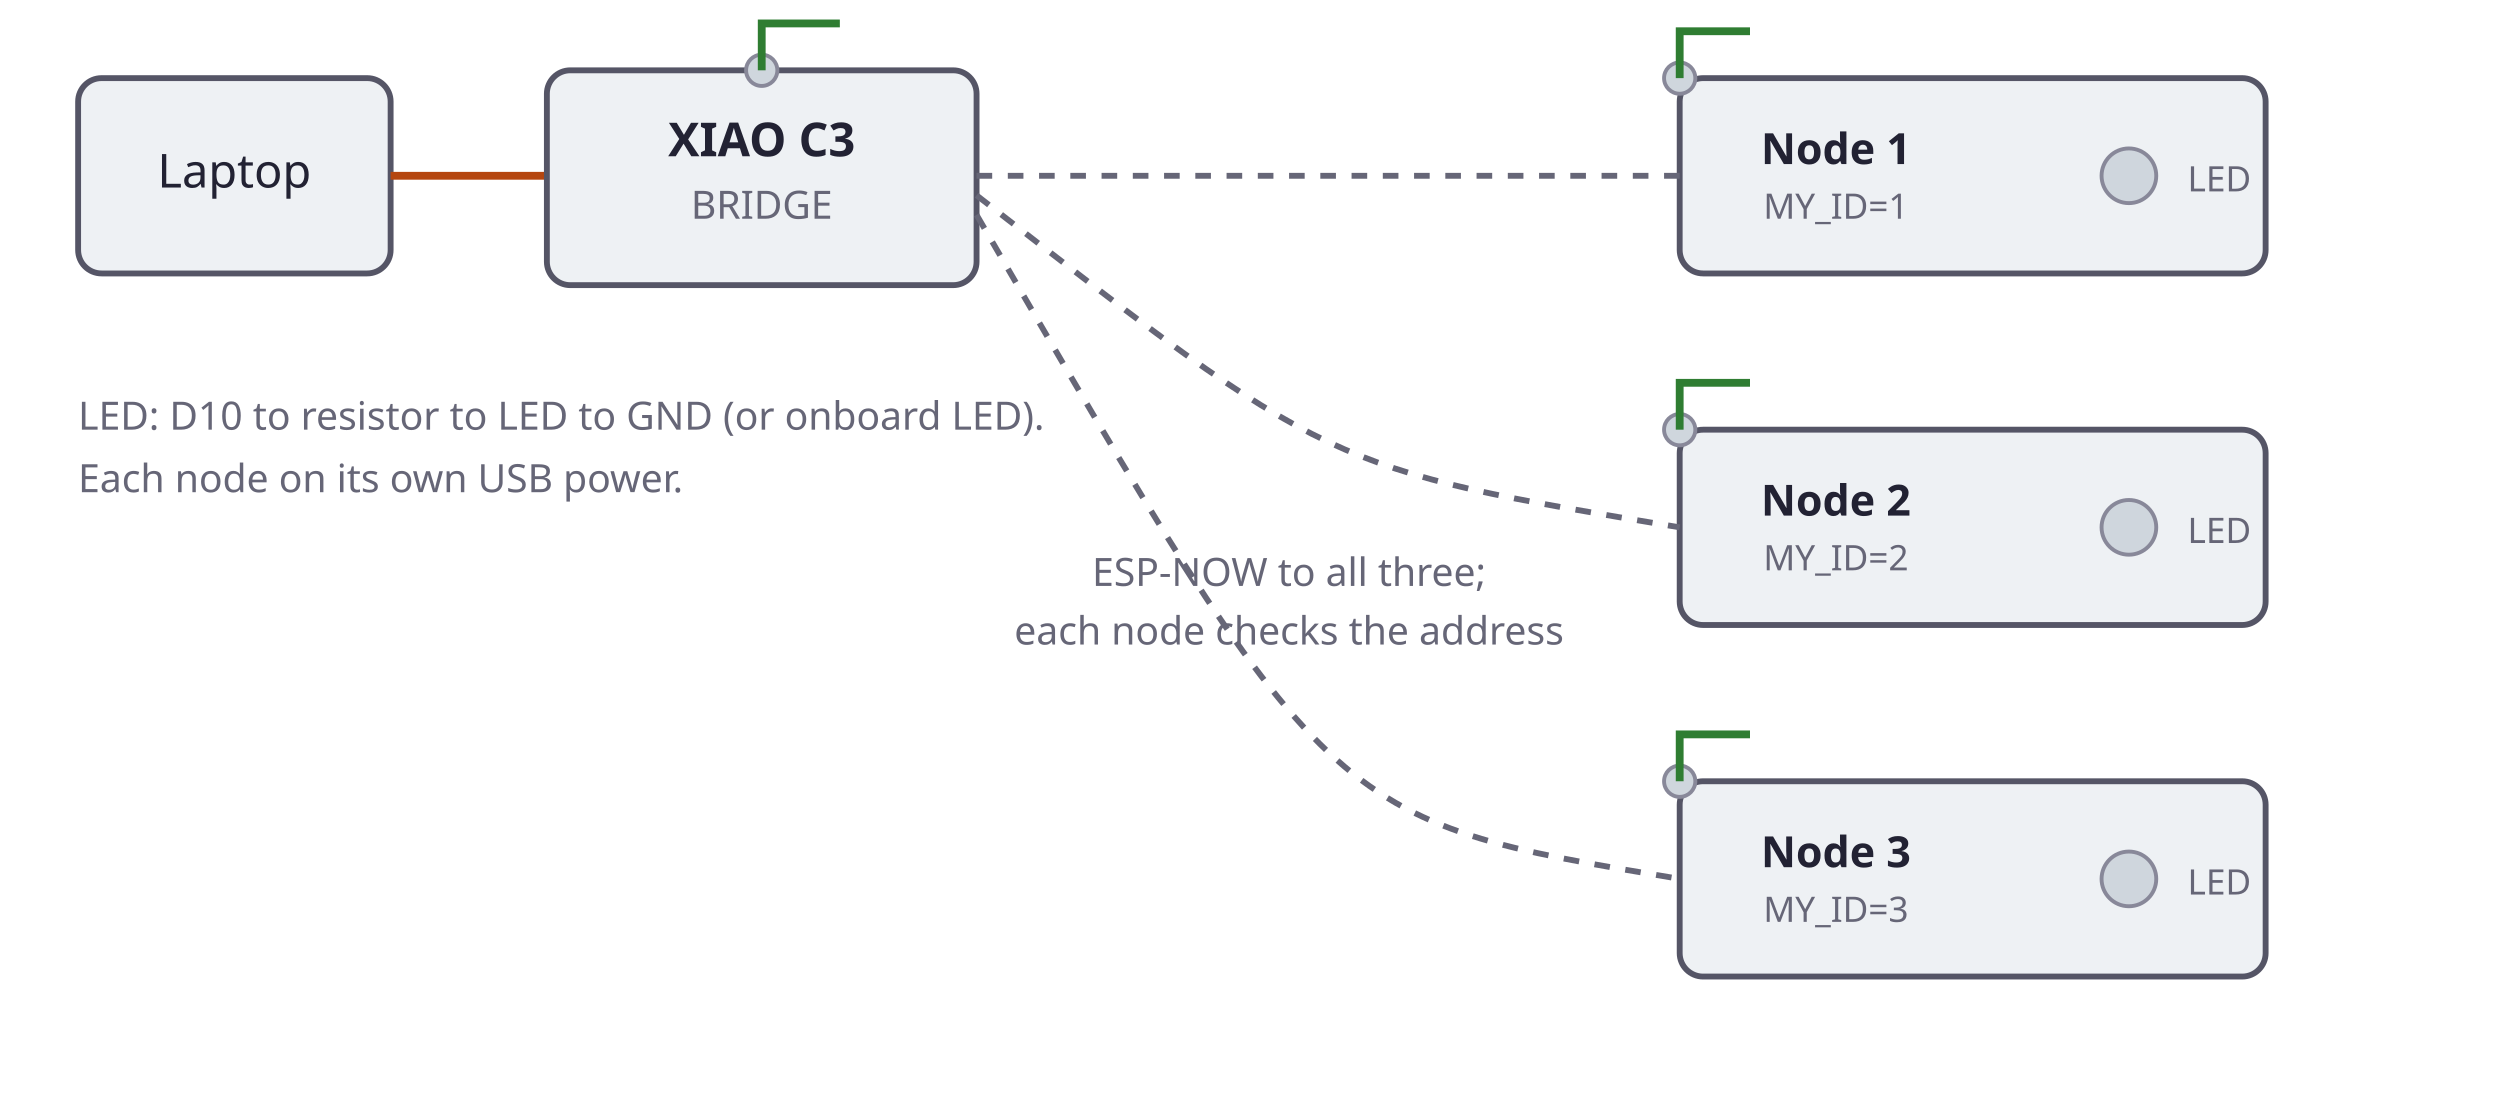
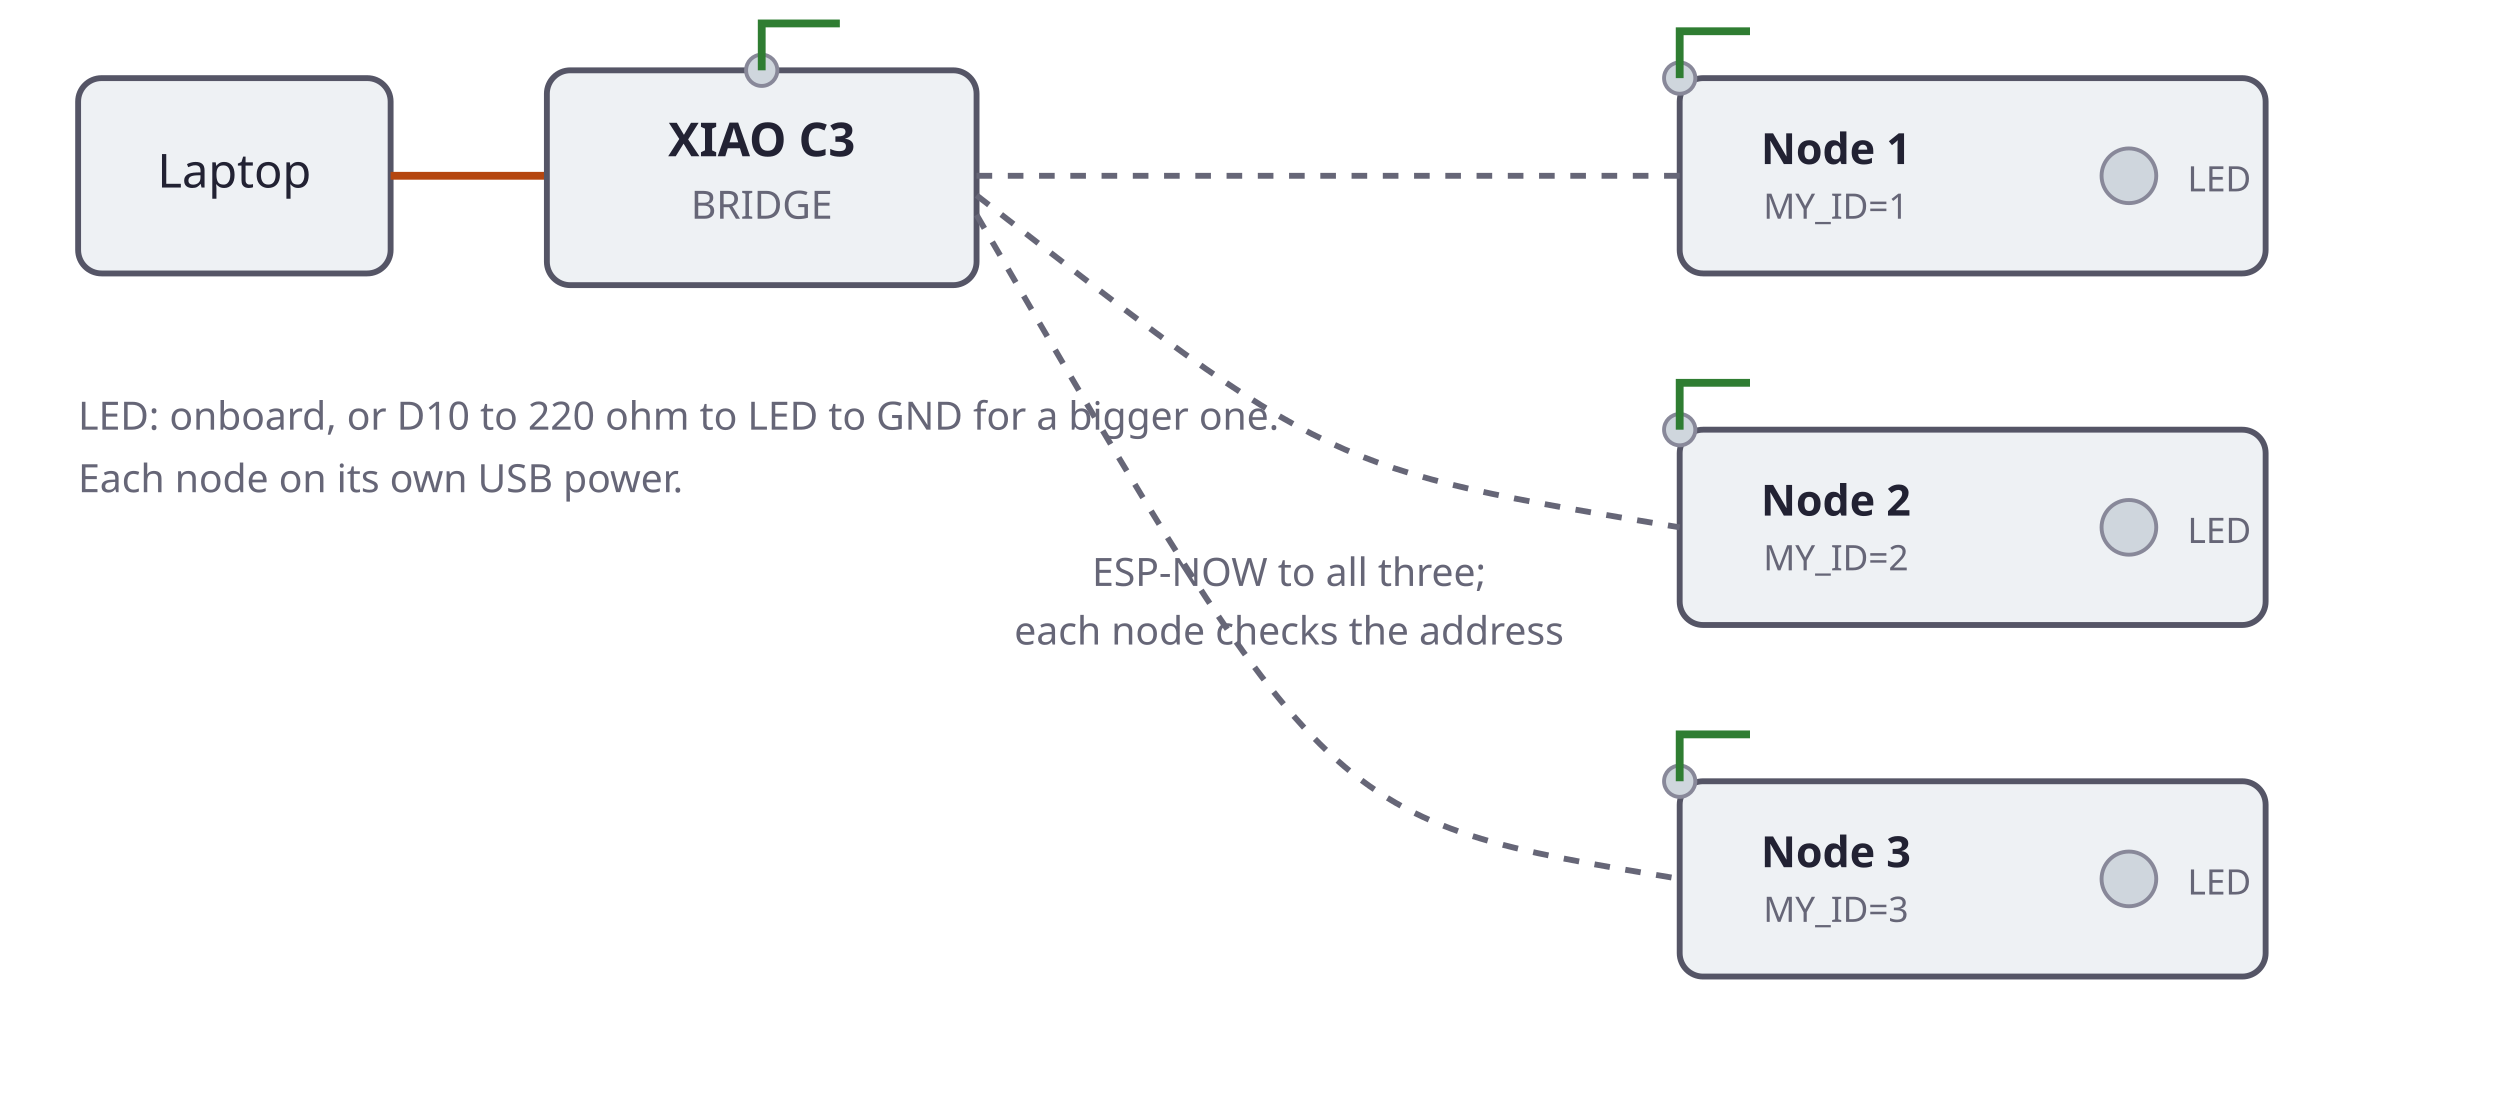
<svg xmlns="http://www.w3.org/2000/svg" viewBox="0 0 640 280" font-family="system-ui, sans-serif" font-size="12">
  <style>
    .board { fill: #eef1f4; stroke: #556; stroke-width: 1.5; }
    .lbl { fill: #223; } .mut { fill: #667; }
    .wire { fill: none; stroke: #b5460f; stroke-width: 2; }
    .ant { fill: none; stroke: #2f7d32; stroke-width: 2; }
    .rf { fill: none; stroke: #667; stroke-width: 1.5; stroke-dasharray: 4 4; }
    .pad { fill: #cfd6dd; stroke: #889; stroke-width: 1; }
    @media (prefers-color-scheme: dark) {
      .board { fill: #2a2f36; stroke: #9aa; } .lbl { fill: #e8e8e4; } .mut { fill: #9a9a92; }
      .pad { fill: #3a414a; stroke: #778; }
    }
  </style>
  <rect x="20" y="20" width="80" height="50" rx="6" class="board" />
  <text x="60" y="48" text-anchor="middle" class="lbl">Laptop</text>
  <path d="M100 45 H 140" class="wire" />
  <rect x="140" y="18" width="110" height="55" rx="6" class="board" />
  <text x="195" y="40" text-anchor="middle" class="lbl" font-weight="600">XIAO C3</text>
  <text x="195" y="56" text-anchor="middle" class="mut" font-size="10">BRIDGE</text>
  <circle cx="195" cy="18" r="4" class="pad" />
  <path d="M195 18 V 6 h 20" class="ant" />
  <rect x="430" y="20" width="150" height="50" rx="6" class="board" />
  <text x="470" y="42" text-anchor="middle" class="lbl" font-weight="600" font-size="11">Node 1</text>
  <text x="470" y="56" text-anchor="middle" class="mut" font-size="9">MY_ID=1</text>
  <circle cx="545" cy="45" r="7" class="pad" />
  <text x="560" y="49" class="mut" font-size="9">LED</text>
  <circle cx="430" cy="20" r="4" class="pad" />
  <path d="M430 20 V 8 h 18" class="ant" />
  <rect x="430" y="110" width="150" height="50" rx="6" class="board" />
  <text x="470" y="132" text-anchor="middle" class="lbl" font-weight="600" font-size="11">Node 2</text>
  <text x="470" y="146" text-anchor="middle" class="mut" font-size="9">MY_ID=2</text>
  <circle cx="545" cy="135" r="7" class="pad" />
  <text x="560" y="139" class="mut" font-size="9">LED</text>
  <circle cx="430" cy="110" r="4" class="pad" />
  <path d="M430 110 V 98 h 18" class="ant" />
  <rect x="430" y="200" width="150" height="50" rx="6" class="board" />
  <text x="470" y="222" text-anchor="middle" class="lbl" font-weight="600" font-size="11">Node 3</text>
  <text x="470" y="236" text-anchor="middle" class="mut" font-size="9">MY_ID=3</text>
  <circle cx="545" cy="225" r="7" class="pad" />
  <text x="560" y="229" class="mut" font-size="9">LED</text>
  <circle cx="430" cy="200" r="4" class="pad" />
  <path d="M430 200 V 188 h 18" class="ant" />
  <path d="M250 45 C 340 45, 340 45, 430 45" class="rf" />
  <path d="M250 50 C 340 120, 340 120, 430 135" class="rf" />
  <path d="M250 55 C 340 210, 340 210, 430 225" class="rf" />
  <text x="330" y="150" text-anchor="middle" class="mut" font-size="10">ESP-NOW to all three;</text>
  <text x="330" y="165" text-anchor="middle" class="mut" font-size="10">each node checks the address</text>
-   <text x="20" y="110" class="mut" font-size="10">LED: D10 to resistor to LED to GND (or onboard LED).</text>
+   <text x="20" y="110" class="mut" font-size="10">LED: onboard, or D10 to 220 ohm to LED to GND for a bigger one.</text>
  <text x="20" y="126" class="mut" font-size="10">Each node on its own USB power.</text>
</svg>
